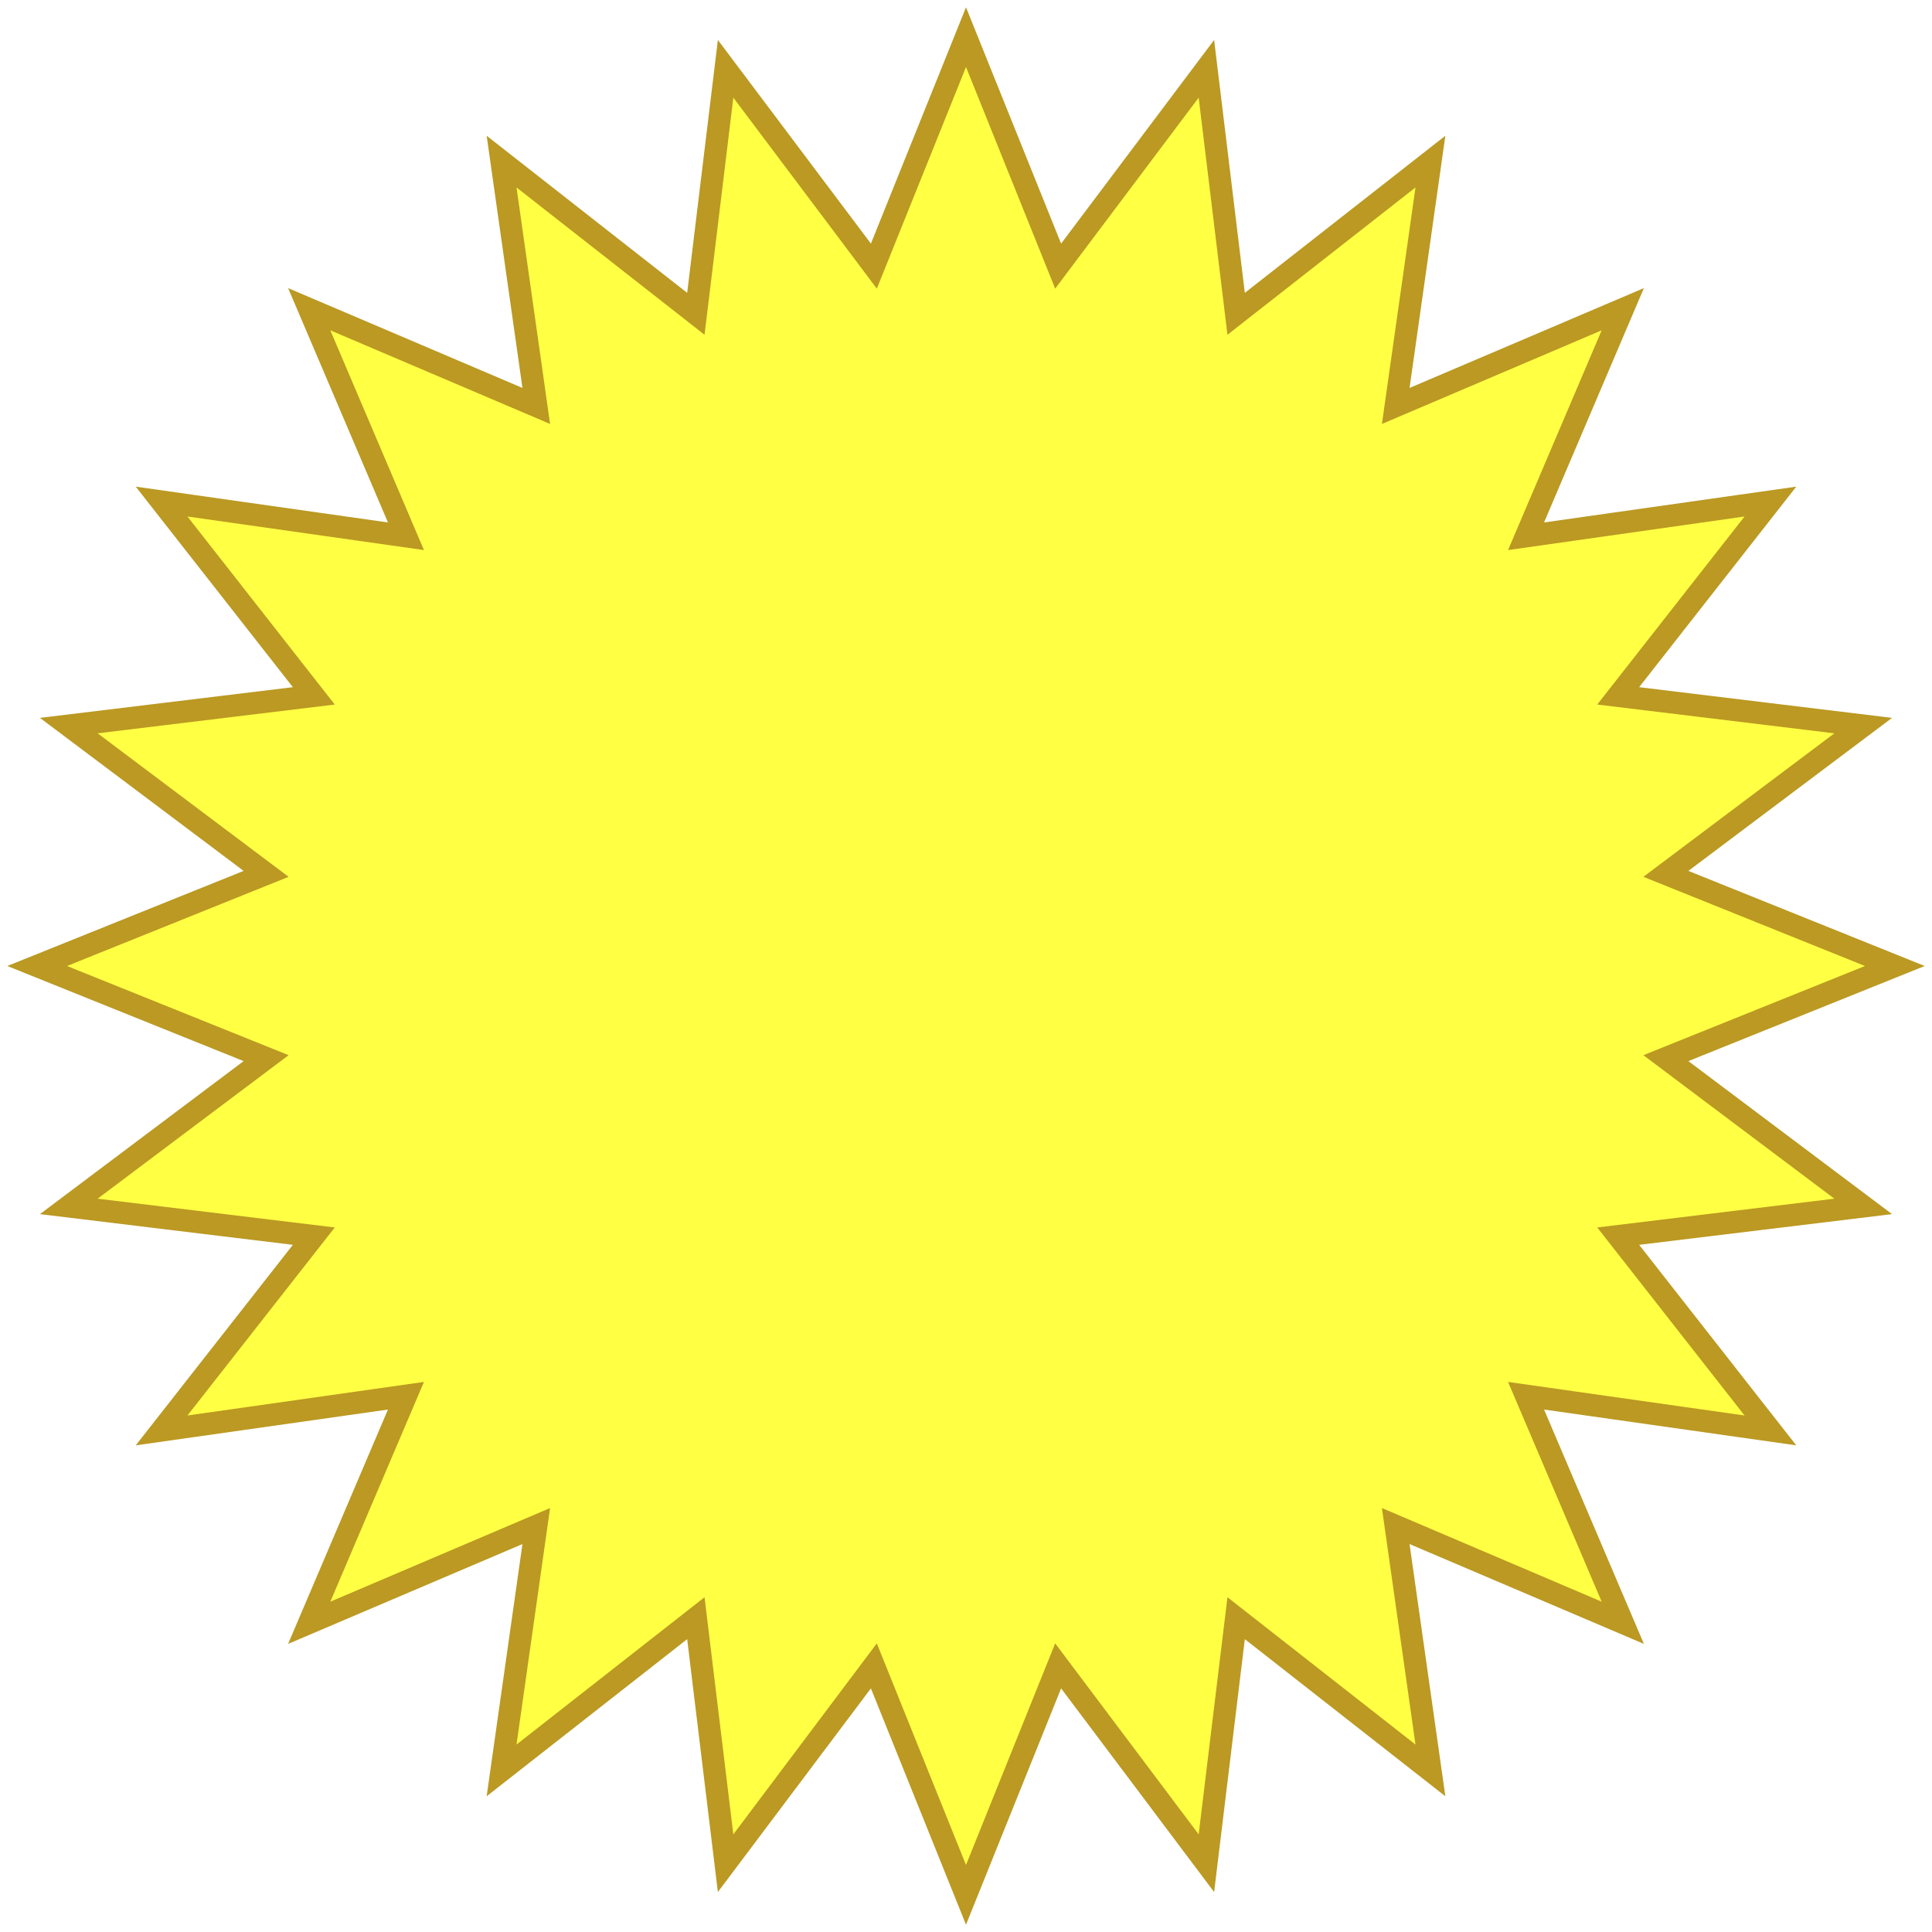
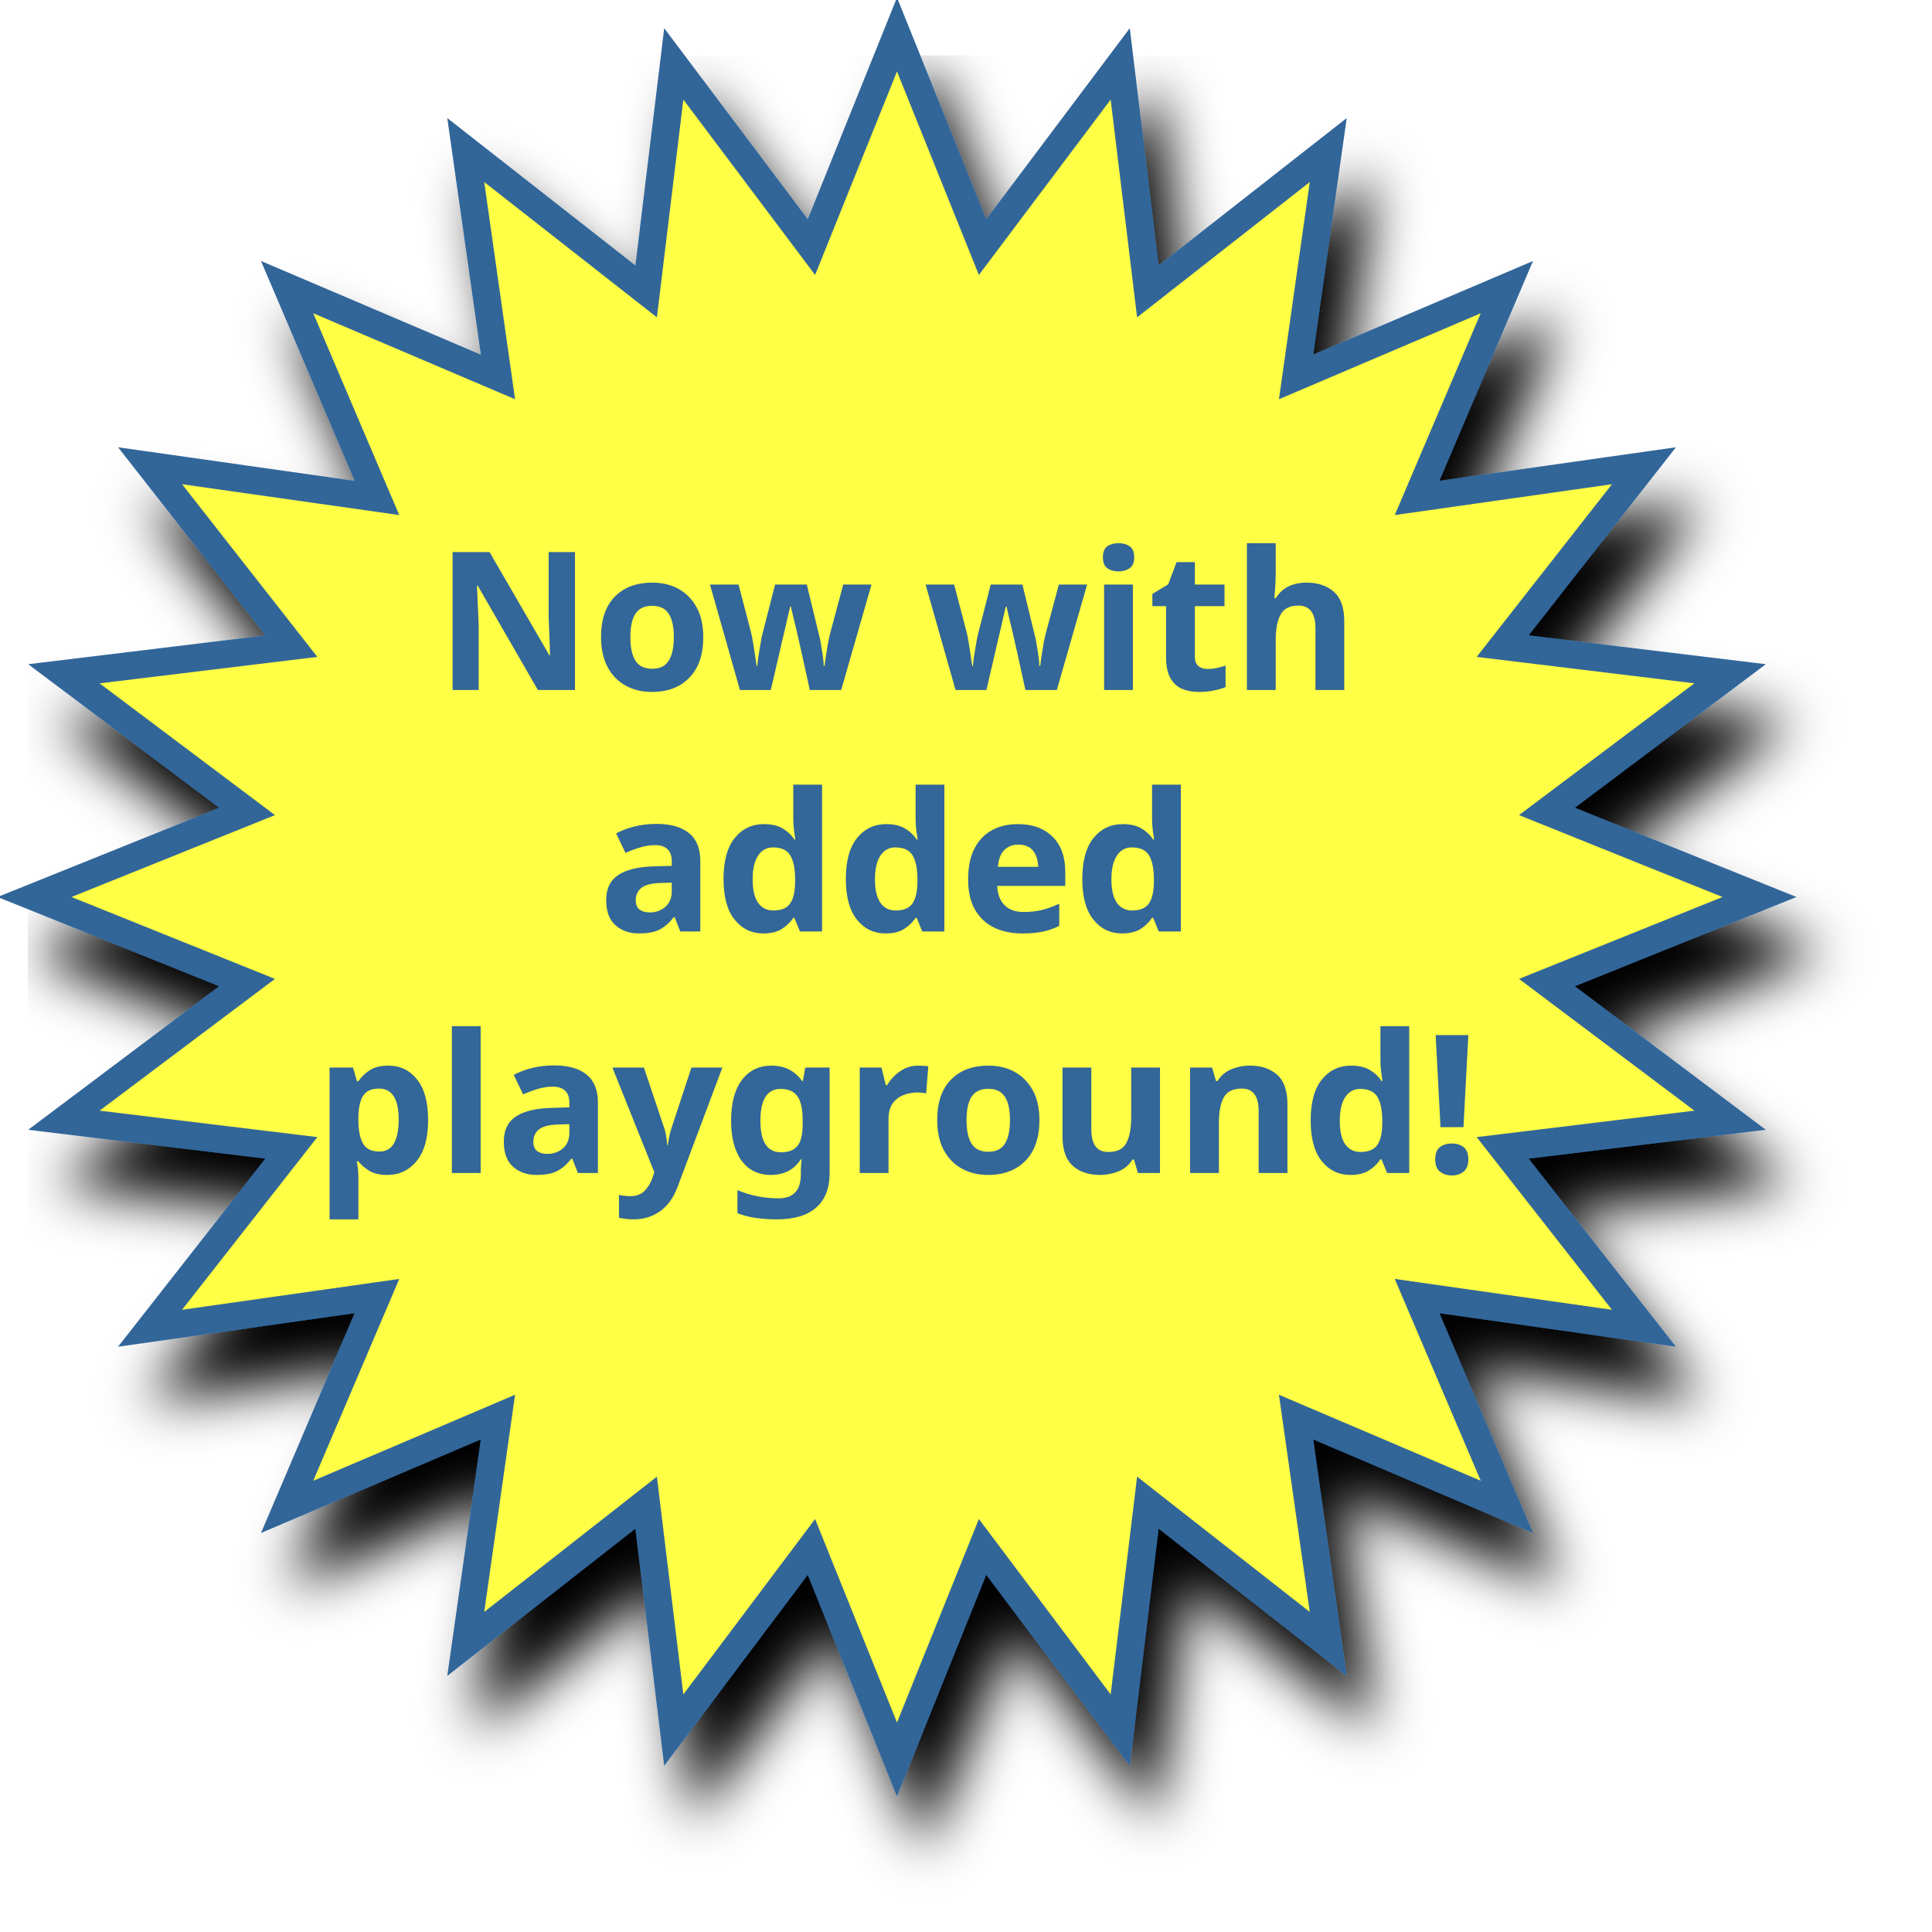
- <svg xmlns="http://www.w3.org/2000/svg" height="260" width="260">
-   <polygon points=" 255,130 224.187,142.4 250.741,162.352 217.769,166.355 238.253,192.5 205.369,187.832 218.388,218.388 187.832,205.369 192.5,238.253 166.355,217.769 162.352,250.741 142.4,224.187 130,255 117.6,224.187 97.648,250.741 93.645,217.769 67.5,238.253 72.168,205.369 41.612,218.388 54.631,187.832 21.747,192.5 42.231,166.355 9.259,162.352 35.813,142.4 5,130 35.813,117.6 9.259,97.648 42.231,93.645 21.747,67.5 54.631,72.168 41.612,41.612 72.168,54.631 67.5,21.747 93.645,42.231 97.648,9.259 117.6,35.813 130,5 142.4,35.813 162.352,9.259 166.355,42.231 192.5,21.747 187.832,54.631 218.388,41.612 205.369,72.168 238.253,67.5 217.769,93.645 250.741,97.648 224.187,117.6 " style="fill:#ff4;stroke:#b92;stroke-width:3" />
+ <svg xmlns="http://www.w3.org/2000/svg" height="280" width="280">
+   <style>
+     text { font: bold 28px sans-serif; text-anchor: middle; fill: #369;}
+     polygon { fill:#ff4; stroke:#369; stroke-width:4; filter:url(#shadow); }
+   </style>
+   <defs>
+     <filter id="shadow">
+       <feDropShadow dx="4" dy="8" stdDeviation="4" />
+     </filter>
+   </defs>
+   <polygon points="     255,130 224.187,142.4 250.741,162.352 217.769,166.355 238.253,192.5 205.369,187.832 218.388,218.388 187.832,205.369 192.5,238.253 166.355,217.769 162.352,250.741 142.4,224.187 130,255 117.6,224.187 97.648,250.741 93.645,217.769 67.5,238.253 72.168,205.369 41.612,218.388 54.631,187.832 21.747,192.5 42.231,166.355 9.259,162.352 35.813,142.4 5,130 35.813,117.6 9.259,97.648 42.231,93.645 21.747,67.5 54.631,72.168 41.612,41.612 72.168,54.631 67.5,21.747 93.645,42.231 97.648,9.259 117.6,35.813 130,5 142.4,35.813 162.352,9.259 166.355,42.231 192.5,21.747 187.832,54.631 218.388,41.612 205.369,72.168 238.253,67.5 217.769,93.645 250.741,97.648 224.187,117.6" />
+   <text x="130" y="100">Now with</text>
+   <text x="130" y="135">added</text>
+   <text x="130" y="170">playground!</text>
</svg>
